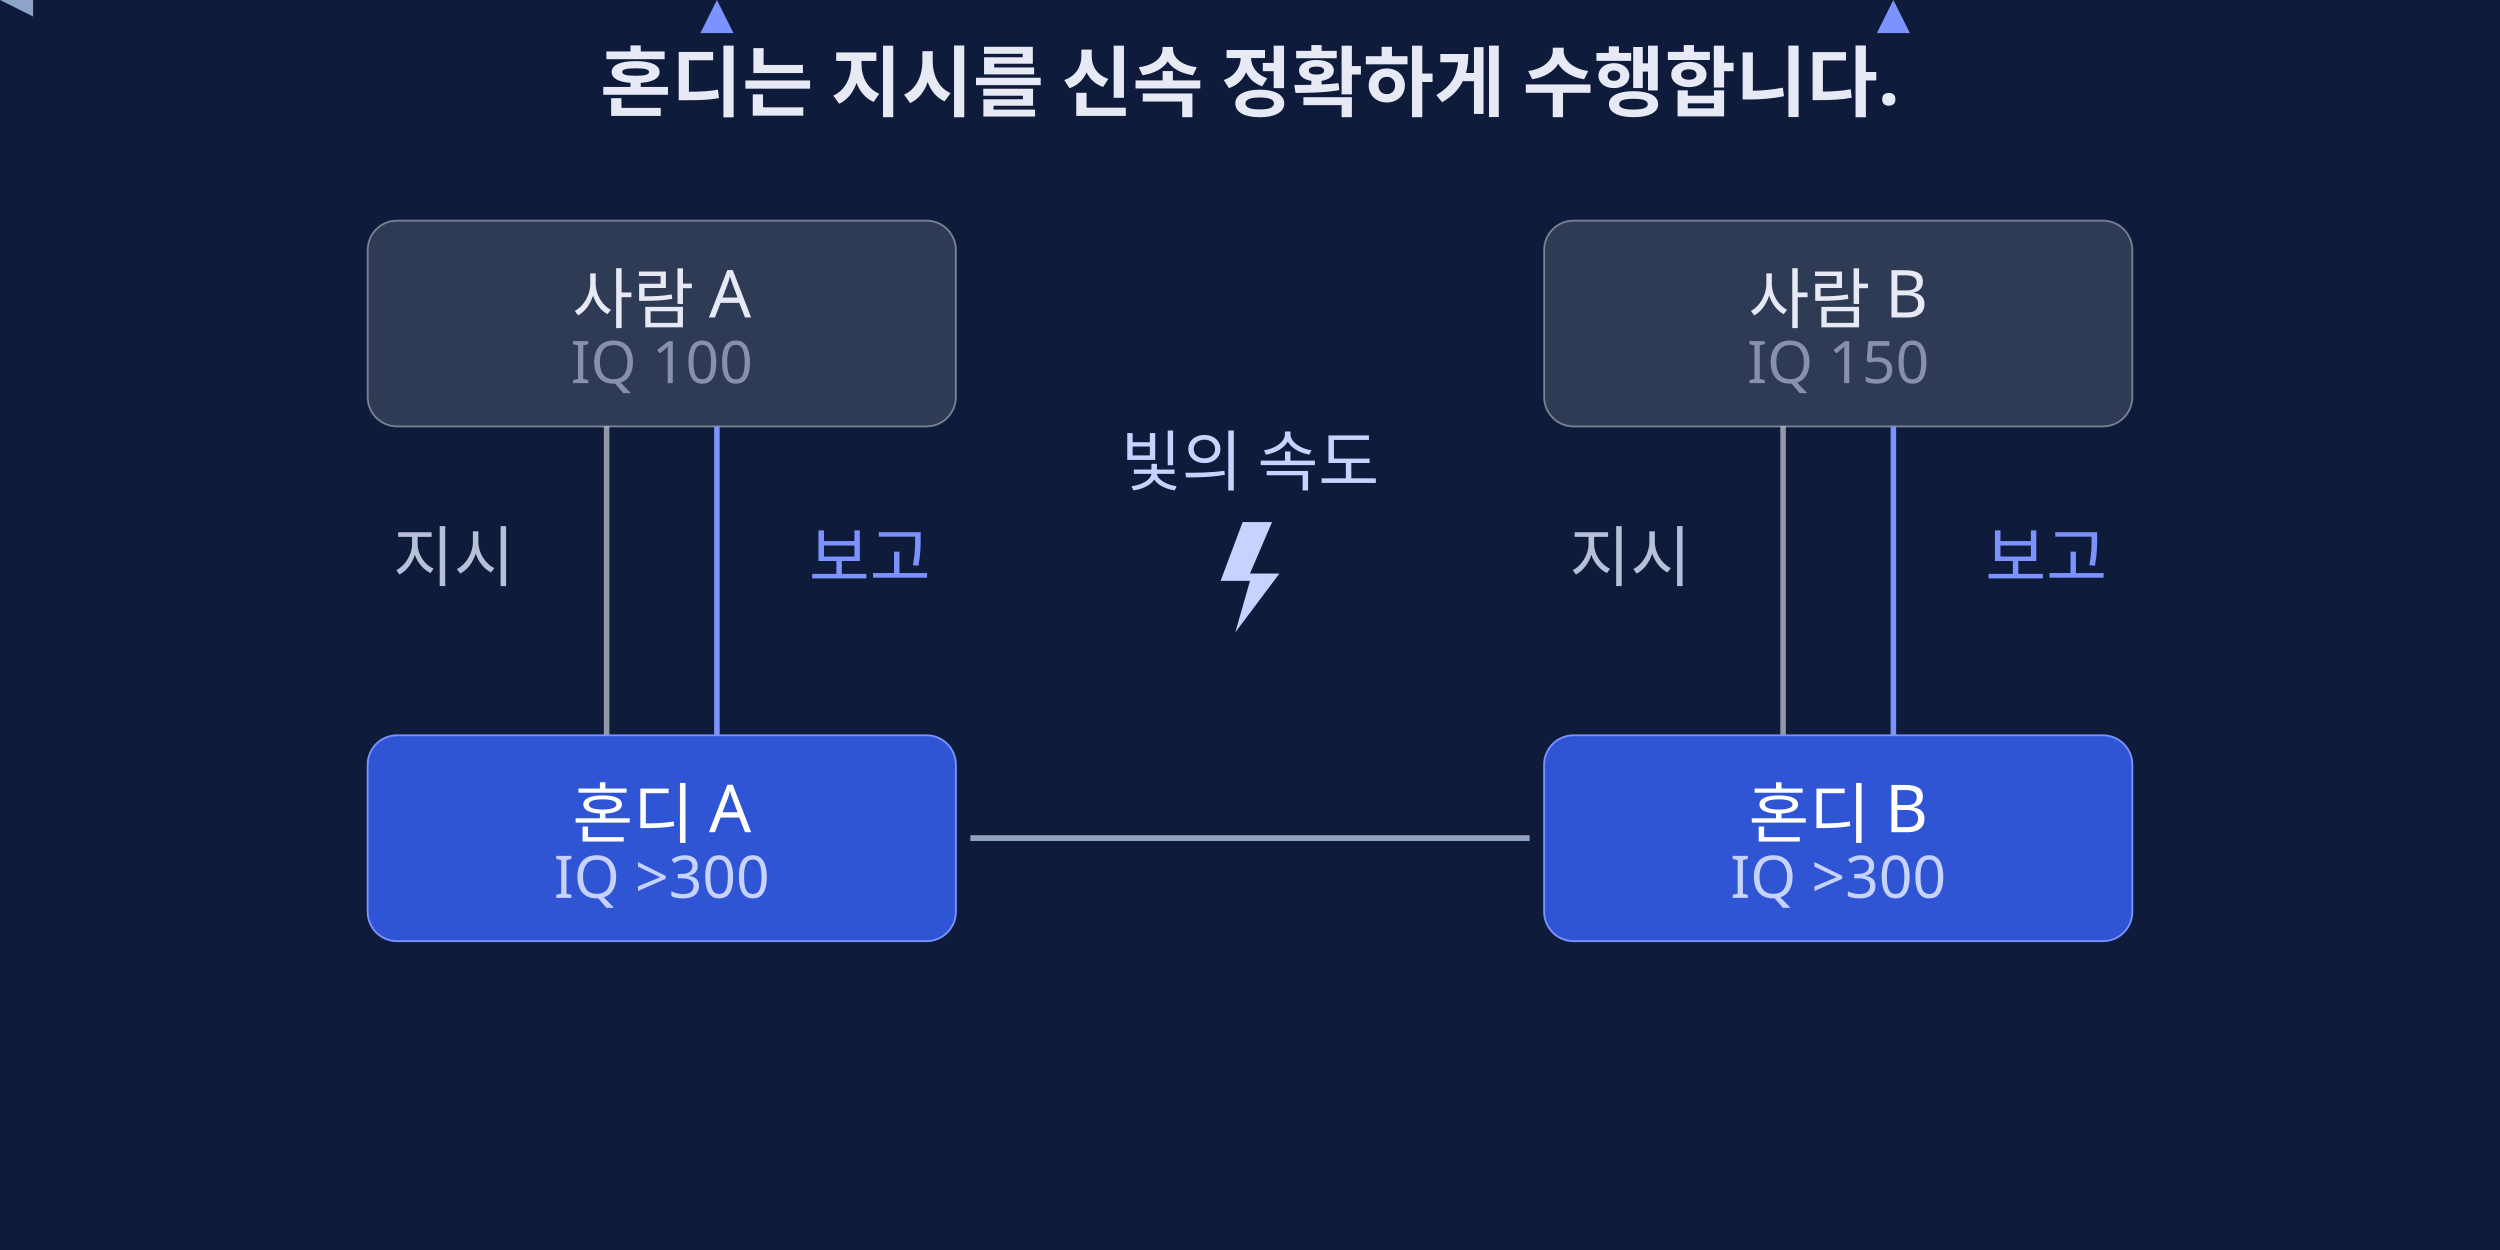
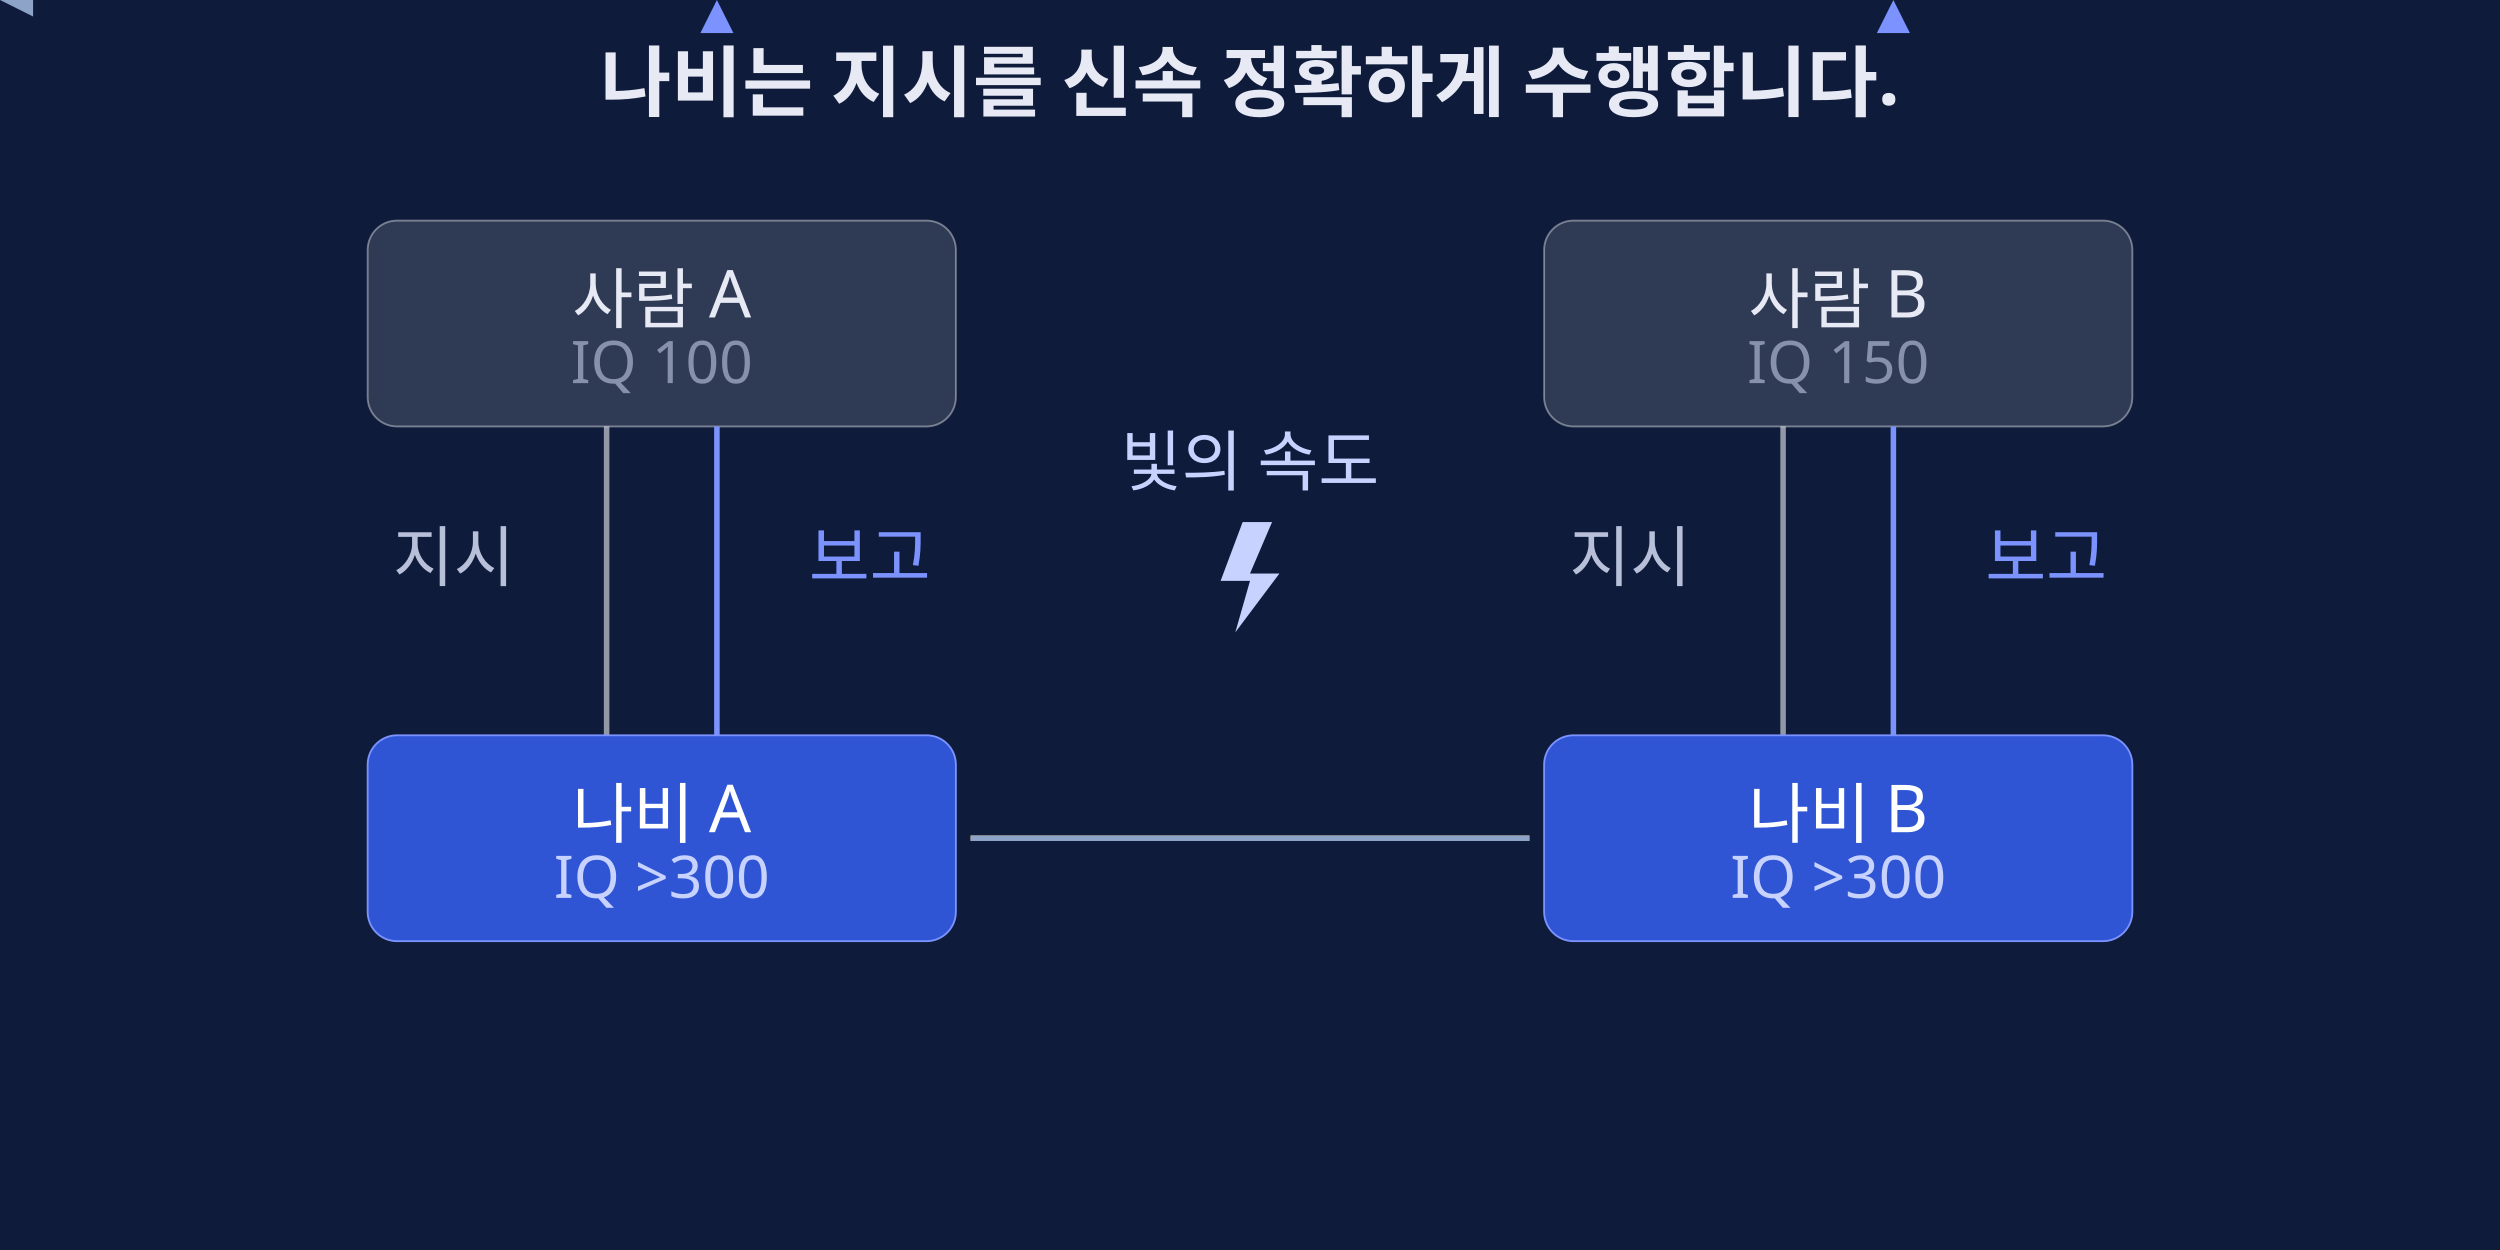
<svg xmlns="http://www.w3.org/2000/svg" width="680" height="340" viewBox="0 0 680 340" role="img">
  <style>
.phase1{animation:showPhase1 8s ease-in-out infinite}
.phase3{animation:showPhase3 8s ease-in-out infinite}
.hondiAB{animation:showHondiAB 8s ease-in-out infinite}
.hondiBA{animation:showHondiBA 8s ease-in-out infinite}
@keyframes showPhase1{0%{opacity:1}28%{opacity:1}33%{opacity:0}97%{opacity:0}100%{opacity:1}}
@keyframes showHondiAB{0%{opacity:0}33%{opacity:0}35%{opacity:1}45%{opacity:1}48%{opacity:0}100%{opacity:0}}
@keyframes showHondiBA{0%{opacity:0}48%{opacity:0}50%{opacity:1}60%{opacity:1}63%{opacity:0}100%{opacity:0}}
@keyframes showPhase3{0%{opacity:0}65%{opacity:0}70%{opacity:1}93%{opacity:1}97%{opacity:0}100%{opacity:0}}

.drawInstruct{stroke-dasharray:84;animation:drawInstructY 8s ease-in-out infinite}
@keyframes drawInstructY{0%{stroke-dashoffset:84}25%{stroke-dashoffset:0}33%{stroke-dashoffset:0}34%{stroke-dashoffset:84}100%{stroke-dashoffset:84}}
.moveInstructY{transform-box:view-box;transform-origin:0 0;animation:moveInstructY 8s ease-in-out infinite}
@keyframes moveInstructY{0%{transform:translateY(116px)}25%{transform:translateY(200px)}33%{transform:translateY(200px)}34%{transform:translateY(116px)}100%{transform:translateY(116px)}}

.drawReport{stroke-dasharray:84;animation:drawReportY 8s ease-in-out infinite}
@keyframes drawReportY{0%{stroke-dashoffset:84}70%{stroke-dashoffset:84}90%{stroke-dashoffset:0}97%{stroke-dashoffset:0}98%{stroke-dashoffset:84}100%{stroke-dashoffset:84}}
.moveReportY{transform-box:view-box;transform-origin:0 0;animation:moveReportY 8s ease-in-out infinite}
@keyframes moveReportY{0%{transform:translateY(200px)}70%{transform:translateY(200px)}90%{transform:translateY(116px)}97%{transform:translateY(116px)}98%{transform:translateY(200px)}100%{transform:translateY(200px)}}

.drawHondiAB{stroke-dasharray:152;animation:drawHondiAB 8s ease-in-out infinite}
@keyframes drawHondiAB{0%{stroke-dashoffset:152}33%{stroke-dashoffset:152}35%{stroke-dashoffset:152}45%{stroke-dashoffset:0}48%{stroke-dashoffset:0}49%{stroke-dashoffset:152}100%{stroke-dashoffset:152}}
.moveHondiAB{transform-box:view-box;transform-origin:0 0;animation:moveHondiAB 8s ease-in-out infinite}
@keyframes moveHondiAB{0%{transform:translate(264px,228px)}33%{transform:translate(264px,228px)}35%{transform:translate(264px,228px)}45%{transform:translate(416px,228px)}48%{transform:translate(416px,228px)}49%{transform:translate(264px,228px)}100%{transform:translate(264px,228px)}}

.drawHondiBA{stroke-dasharray:152;animation:drawHondiBA 8s ease-in-out infinite}
@keyframes drawHondiBA{0%{stroke-dashoffset:152}50%{stroke-dashoffset:152}58%{stroke-dashoffset:0}63%{stroke-dashoffset:0}64%{stroke-dashoffset:152}100%{stroke-dashoffset:152}}
.moveHondiBA{transform-box:view-box;transform-origin:0 0;animation:moveHondiBA 8s ease-in-out infinite}
@keyframes moveHondiBA{0%{transform:translate(416px,228px)}50%{transform:translate(416px,228px)}58%{transform:translate(264px,228px)}63%{transform:translate(264px,228px)}64%{transform:translate(416px,228px)}100%{transform:translate(416px,228px)}}

@media (prefers-reduced-motion: reduce){
.phase1{animation:none;opacity:1}
.phase3{animation:none;opacity:0}
.hondiAB{animation:none;opacity:0}
.hondiBA{animation:none;opacity:0}
.drawInstruct{animation:none;stroke-dashoffset:0}
.moveInstructY{animation:none;transform:translateY(200px)}
.drawReport,.moveReportY,.drawHondiAB,.moveHondiAB,.drawHondiBA,.moveHondiBA{animation:none}
}
</style>
  <rect x="0" y="0" width="680" height="340" fill="#0E1B3A" />
-   <text x="340" y="30" text-anchor="middle" font-size="21" font-weight="600" fill="#E7EAF5" font-family="sans-serif">혼디는 지시를 신속 정확하게 수행합니다.</text>
+   <text x="340" y="30" text-anchor="middle" font-size="21" font-weight="600" fill="#E7EAF5" font-family="sans-serif">나비는 지시를 신속 정확하게 수행합니다.</text>
  <rect x="100" y="60" width="160" height="56" rx="8" fill="rgba(255,255,255,0.14)" stroke="rgba(255,255,255,0.4)" stroke-width="0.5" />
  <text x="180" y="80" text-anchor="middle" dominant-baseline="central" font-size="18" font-weight="500" fill="#E7EAF5" font-family="sans-serif">사람 A</text>
  <text x="180" y="98" text-anchor="middle" dominant-baseline="central" font-size="16" fill="#8891AC" font-family="sans-serif">IQ 100</text>
  <rect x="420" y="60" width="160" height="56" rx="8" fill="rgba(255,255,255,0.14)" stroke="rgba(255,255,255,0.4)" stroke-width="0.5" />
  <text x="500" y="80" text-anchor="middle" dominant-baseline="central" font-size="18" font-weight="500" fill="#E7EAF5" font-family="sans-serif">사람 B</text>
  <text x="500" y="98" text-anchor="middle" dominant-baseline="central" font-size="16" fill="#8891AC" font-family="sans-serif">IQ 150</text>
  <g class="phase1">
    <line class="drawInstruct" x1="165" y1="116" x2="165" y2="200" stroke="rgba(255,255,255,0.55)" stroke-width="1.5" />
    <g transform="translate(165,0)">
      <path class="moveInstructY" d="M-4.5,-9 L0,0 L4.5,-9 Z" fill="rgba(255,255,255,0.65)" />
    </g>
    <text x="140" y="158" text-anchor="end" font-size="18" fill="#B8C0D9" font-family="sans-serif">지시</text>
    <line class="drawInstruct" x1="485" y1="116" x2="485" y2="200" stroke="rgba(255,255,255,0.55)" stroke-width="1.5" />
    <g transform="translate(485,0)">
      <path class="moveInstructY" d="M-4.5,-9 L0,0 L4.5,-9 Z" fill="rgba(255,255,255,0.65)" />
    </g>
    <text x="460" y="158" text-anchor="end" font-size="18" fill="#B8C0D9" font-family="sans-serif">지시</text>
  </g>
  <rect x="100" y="200" width="160" height="56" rx="8" fill="#2F55D4" stroke="#7C93FF" stroke-width="0.5" />
-   <text x="180" y="220" text-anchor="middle" dominant-baseline="central" font-size="18" font-weight="500" fill="#FFFFFF" font-family="sans-serif">혼디 A</text>
+   <text x="180" y="220" text-anchor="middle" dominant-baseline="central" font-size="18" font-weight="500" fill="#FFFFFF" font-family="sans-serif">나비 A</text>
  <text x="180" y="238" text-anchor="middle" dominant-baseline="central" font-size="16" fill="#C7D2FE" font-family="sans-serif">IQ &gt;300</text>
  <rect x="420" y="200" width="160" height="56" rx="8" fill="#2F55D4" stroke="#7C93FF" stroke-width="0.5" />
-   <text x="500" y="220" text-anchor="middle" dominant-baseline="central" font-size="18" font-weight="500" fill="#FFFFFF" font-family="sans-serif">혼디 B</text>
+   <text x="500" y="220" text-anchor="middle" dominant-baseline="central" font-size="18" font-weight="500" fill="#FFFFFF" font-family="sans-serif">나비 B</text>
  <text x="500" y="238" text-anchor="middle" dominant-baseline="central" font-size="16" fill="#C7D2FE" font-family="sans-serif">IQ &gt;300</text>
  <path d="M338,142 L346,142 L340,156 L348,156 L336,172 L340,158 L332,158 Z" fill="#C7D2FE" />
  <text x="340" y="132" text-anchor="middle" font-size="18" fill="#C7D2FE" font-family="sans-serif">빛의 속도</text>
  <line class="drawHondiAB" x1="264" y1="228" x2="416" y2="228" stroke="#D9A360" stroke-width="1.5" />
  <path class="moveHondiAB" d="M-9,-4.5 L0,0 L-9,4.5 Z" fill="#D9A360" />
  <line class="drawHondiBA" x1="416" y1="228" x2="264" y2="228" stroke="#8DA3C7" stroke-width="1.5" />
  <path class="moveHondiBA" d="M9,-4.5 L0,0 L9,4.5 Z" fill="#8DA3C7" />
  <g class="phase3">
    <line class="drawReport" x1="195" y1="200" x2="195" y2="116" stroke="#7C93FF" stroke-width="1.5" />
    <g transform="translate(195,0)">
      <path class="moveReportY" d="M-4.5,9 L0,0 L4.5,9 Z" fill="#7C93FF" />
    </g>
    <text x="220" y="158" text-anchor="start" font-size="18" fill="#7C93FF" font-family="sans-serif">보고</text>
    <line class="drawReport" x1="515" y1="200" x2="515" y2="116" stroke="#7C93FF" stroke-width="1.5" />
    <g transform="translate(515,0)">
      <path class="moveReportY" d="M-4.5,9 L0,0 L4.5,9 Z" fill="#7C93FF" />
    </g>
    <text x="540" y="158" text-anchor="start" font-size="18" fill="#7C93FF" font-family="sans-serif">보고</text>
  </g>
</svg>
